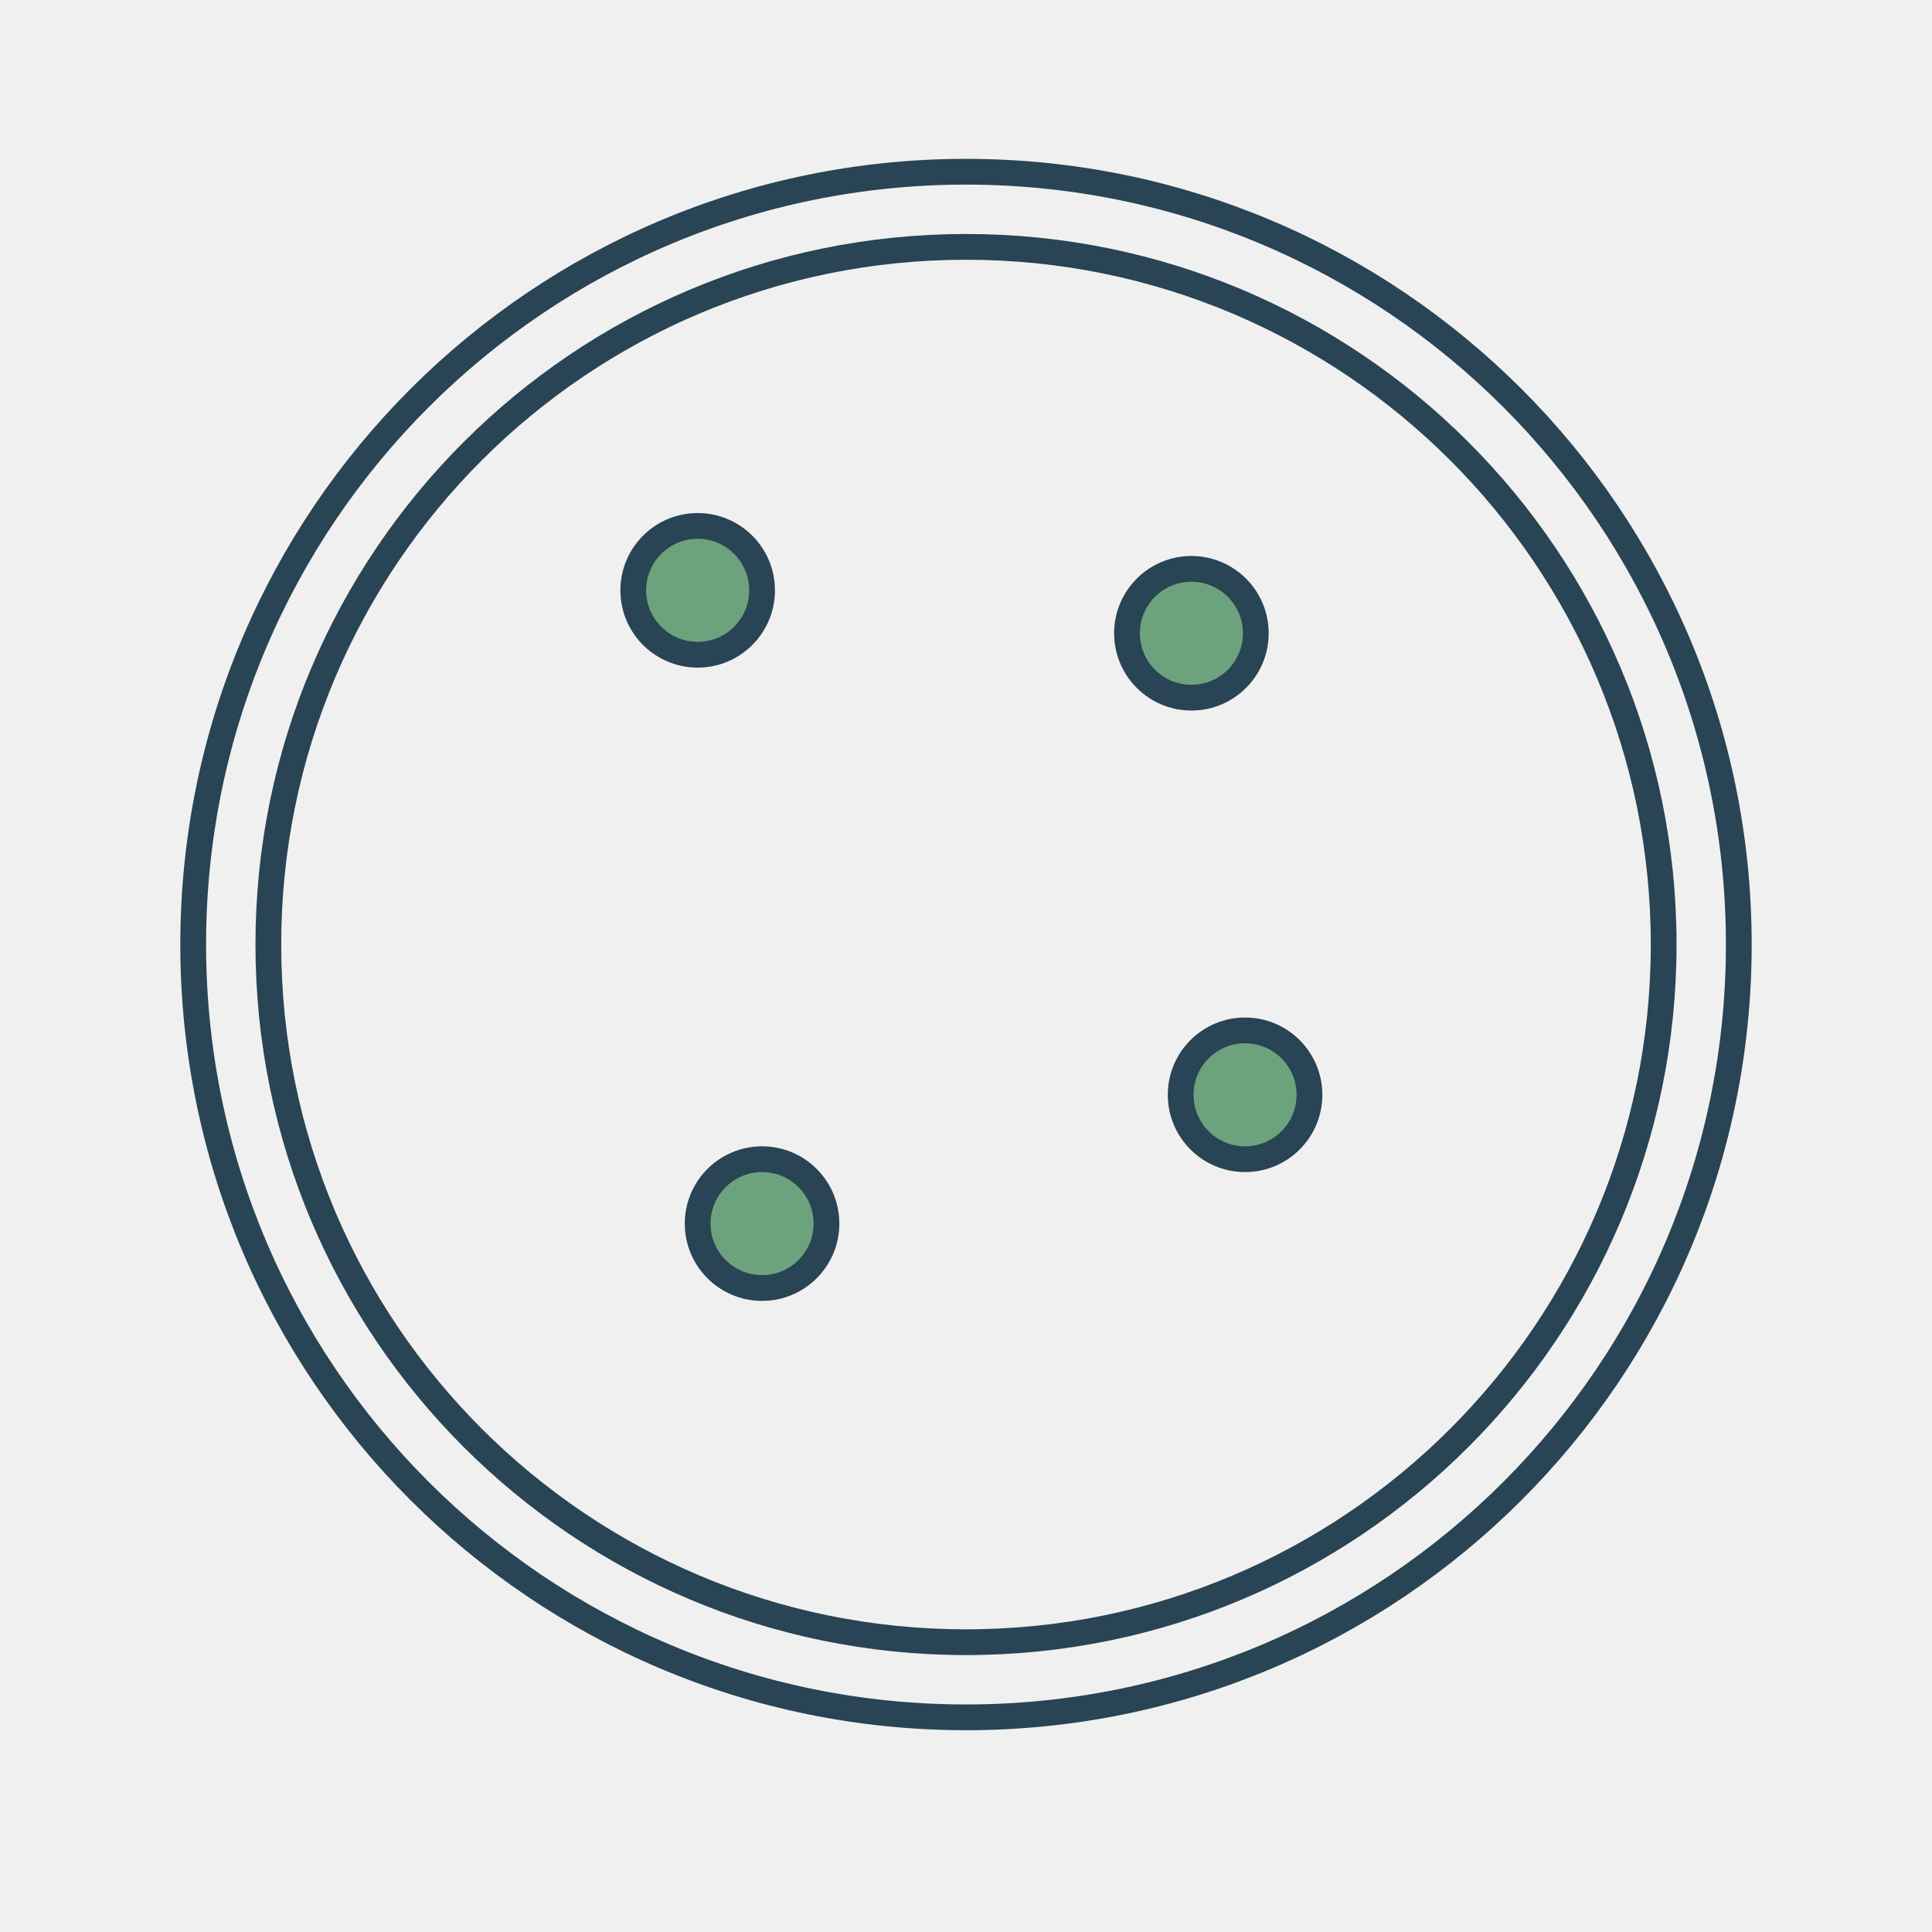
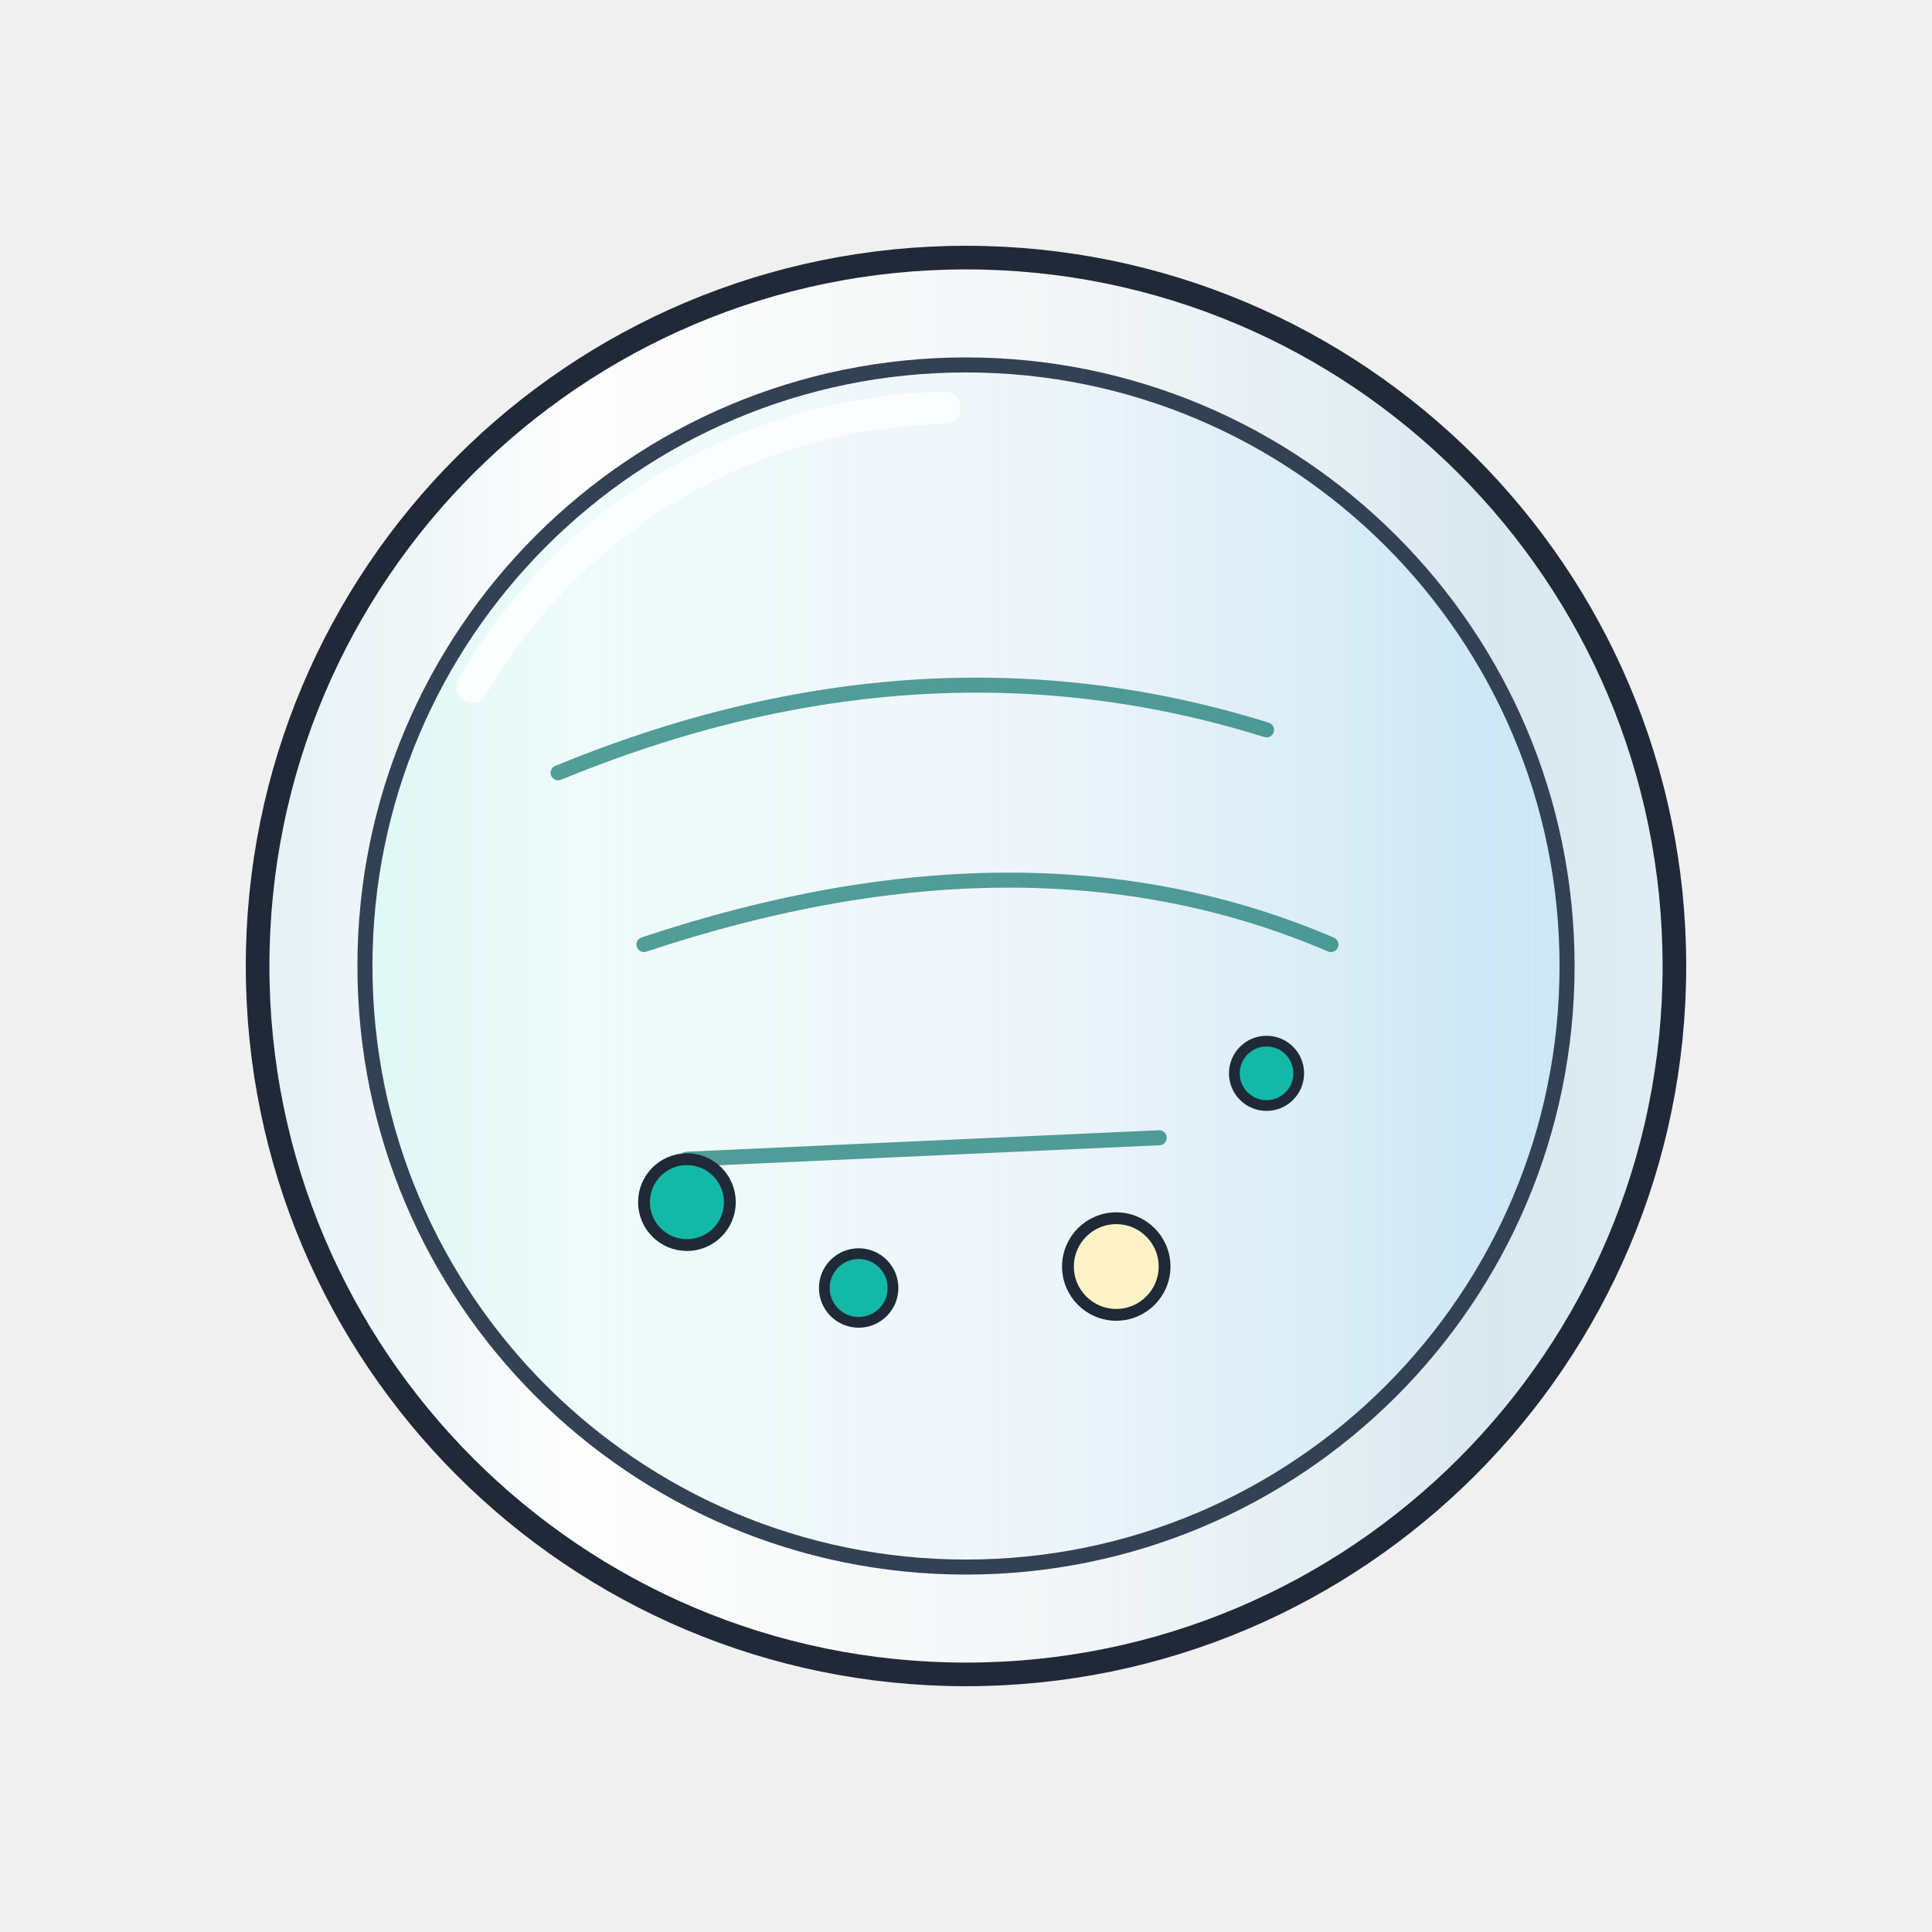
<svg xmlns="http://www.w3.org/2000/svg" width="180" height="180" viewBox="0 0 180 180">
-   <g stroke="#294454" stroke-width="2.4" stroke-linejoin="round" stroke-linecap="round">
-     <ellipse cx="90" cy="88" rx="72" ry="72" fill="none" />
-     <ellipse cx="90" cy="88" rx="65" ry="65" fill="none" />
-     <ellipse cx="65" cy="55" rx="6" ry="6" fill="#6da37c" />
-     <ellipse cx="116" cy="102" rx="6" ry="6" fill="#6da37c" />
-     <ellipse cx="71" cy="114" rx="6" ry="6" fill="#6da37c" />
-     <ellipse cx="111" cy="59" rx="6" ry="6" fill="#6da37c" />
+   <defs>
+     <linearGradient id="petri-top-glass" x1="0" y1="0" x2="1" y2="0">
+       <stop offset="0%" stop-color="#E2F1F7" stop-opacity="0.74" />
+       <stop offset="22%" stop-color="#FFFFFF" stop-opacity="0.88" />
+       <stop offset="55%" stop-color="#F7FBFD" stop-opacity="0.56" />
+       <stop offset="88%" stop-color="#CFE4EE" stop-opacity="0.70" />
+       <stop offset="100%" stop-color="#DCECF4" stop-opacity="0.80" />
+     </linearGradient>
+     <linearGradient id="petri-top-glass-v" x1="0" y1="0" x2="0" y2="1">
+       <stop offset="0%" stop-color="#F7FBFD" stop-opacity="0.82" />
+       <stop offset="55%" stop-color="#E2F1F7" stop-opacity="0.64" />
+       <stop offset="100%" stop-color="#CFE4EE" stop-opacity="0.78" />
+     </linearGradient>
+     <linearGradient id="petri-top-coolant" x1="0" y1="0" x2="1" y2="0">
+       <stop offset="0%" stop-color="#CCFBF1" stop-opacity="0.40" />
+       <stop offset="50%" stop-color="#E0F2FE" stop-opacity="0.28" />
+       <stop offset="100%" stop-color="#BAE6FD" stop-opacity="0.46" />
+     </linearGradient>
+     <linearGradient id="petri-top-frost" x1="0" y1="0" x2="1" y2="0">
+       <stop offset="0%" stop-color="#CBD5E1" stop-opacity="0.74" />
+       <stop offset="32%" stop-color="#F1F5F9" stop-opacity="0.84" />
+       <stop offset="72%" stop-color="#CBD5E1" stop-opacity="0.74" />
+       <stop offset="100%" stop-color="#94A3B8" stop-opacity="0.80" />
+     </linearGradient>
+     <linearGradient id="petri-top-metal" x1="0" y1="0" x2="1" y2="0">
+       <stop offset="0%" stop-color="#94A3B8" />
+       <stop offset="28%" stop-color="#F8FAFC" />
+       <stop offset="68%" stop-color="#E2E8F0" />
+       <stop offset="100%" stop-color="#94A3B8" />
+     </linearGradient>
+     <linearGradient id="petri-top-metal-v" x1="0" y1="0" x2="0" y2="1">
+       <stop offset="0%" stop-color="#E2E8F0" />
+       <stop offset="45%" stop-color="#F8FAFC" />
+       <stop offset="100%" stop-color="#94A3B8" />
+     </linearGradient>
+     <linearGradient id="petri-top-chassis" x1="0" y1="0" x2="0" y2="1">
+       <stop offset="0%" stop-color="#FFFFFF" />
+       <stop offset="55%" stop-color="#F1F5F9" />
+       <stop offset="100%" stop-color="#E2E8F0" />
+     </linearGradient>
+     <linearGradient id="petri-top-porcelain" x1="0" y1="0" x2="1" y2="0">
+       <stop offset="0%" stop-color="#ECEBE4" />
+       <stop offset="28%" stop-color="#FFFFFF" />
+       <stop offset="68%" stop-color="#F4F3EE" />
+       <stop offset="100%" stop-color="#DFDDD4" />
+     </linearGradient>
+     <linearGradient id="petri-top-rubber" x1="0" y1="0" x2="1" y2="0">
+       <stop offset="0%" stop-color="#475569" />
+       <stop offset="28%" stop-color="#64748B" />
+       <stop offset="72%" stop-color="#334155" />
+       <stop offset="100%" stop-color="#1E293B" />
+     </linearGradient>
+     <linearGradient id="petri-top-cork" x1="0" y1="0" x2="1" y2="0">
+       <stop offset="0%" stop-color="#C98A4B" />
+       <stop offset="30%" stop-color="#E7B98A" />
+       <stop offset="72%" stop-color="#B9783A" />
+       <stop offset="100%" stop-color="#9A5E26" />
+     </linearGradient>
+     <linearGradient id="petri-top-accent" x1="0" y1="0" x2="0" y2="1">
+       <stop offset="0%" stop-color="#14B8A6" />
+       <stop offset="100%" stop-color="#0F766E" />
+     </linearGradient>
+     <linearGradient id="petri-top-amber" x1="0" y1="0" x2="1" y2="0">
+       <stop offset="0%" stop-color="#78350F" stop-opacity="0.90" />
+       <stop offset="24%" stop-color="#D97706" stop-opacity="0.80" />
+       <stop offset="58%" stop-color="#B45309" stop-opacity="0.86" />
+       <stop offset="100%" stop-color="#78350F" stop-opacity="0.92" />
+     </linearGradient>
+     <linearGradient id="petri-top-brass" x1="0" y1="0" x2="1" y2="0">
+       <stop offset="0%" stop-color="#B45309" />
+       <stop offset="30%" stop-color="#FDE68A" />
+       <stop offset="68%" stop-color="#D97706" />
+       <stop offset="100%" stop-color="#92400E" />
+     </linearGradient>
+     <linearGradient id="petri-top-copper" x1="0" y1="0" x2="1" y2="0">
+       <stop offset="0%" stop-color="#9A3412" />
+       <stop offset="35%" stop-color="#FDBA74" />
+       <stop offset="70%" stop-color="#EA580C" />
+       <stop offset="100%" stop-color="#7C2D12" />
+     </linearGradient>
+     <linearGradient id="petri-top-screen" x1="0" y1="0" x2="0" y2="1">
+       <stop offset="0%" stop-color="#0F172A" />
+       <stop offset="100%" stop-color="#1E293B" />
+     </linearGradient>
+     <linearGradient id="petri-top-liquid" x1="0" y1="0" x2="0" y2="1">
+       <stop offset="0%" stop-color="#99F6E4" stop-opacity="0.56" />
+       <stop offset="100%" stop-color="#14B8A6" stop-opacity="0.40" />
+     </linearGradient>
+   </defs>
+   <g stroke-linecap="round" stroke-linejoin="round">
+     <circle cx="90" cy="90" r="66" fill="url(#petri-top-glass)" stroke="#1F2937" stroke-width="2.2" />
+     <circle cx="90" cy="90" r="56" fill="url(#petri-top-coolant)" stroke="#334155" stroke-width="1.4" />
+     <path d="M52 72 Q86 58 118 68 M60 88 Q96 76 124 88 M64 108 L108 106" fill="none" stroke="#0F766E" stroke-width="1.4" stroke-opacity="0.7" />
+     <circle cx="64" cy="112" r="4" fill="#14B8A6" stroke="#1F2937" stroke-width="1.1" />
+     <circle cx="80" cy="120" r="3.2" fill="#14B8A6" stroke="#1F2937" stroke-width="1.0" />
+     <circle cx="104" cy="118" r="4.5" fill="#FEF3C7" stroke="#1F2937" stroke-width="1.1" />
+     <circle cx="118" cy="100" r="3" fill="#14B8A6" stroke="#1F2937" stroke-width="1.0" />
+     <path d="M44 64 A52 52 0 0 1 88 38" fill="none" stroke="#FFFFFF" stroke-width="3.0" stroke-opacity="0.78" />
  </g>
</svg>
